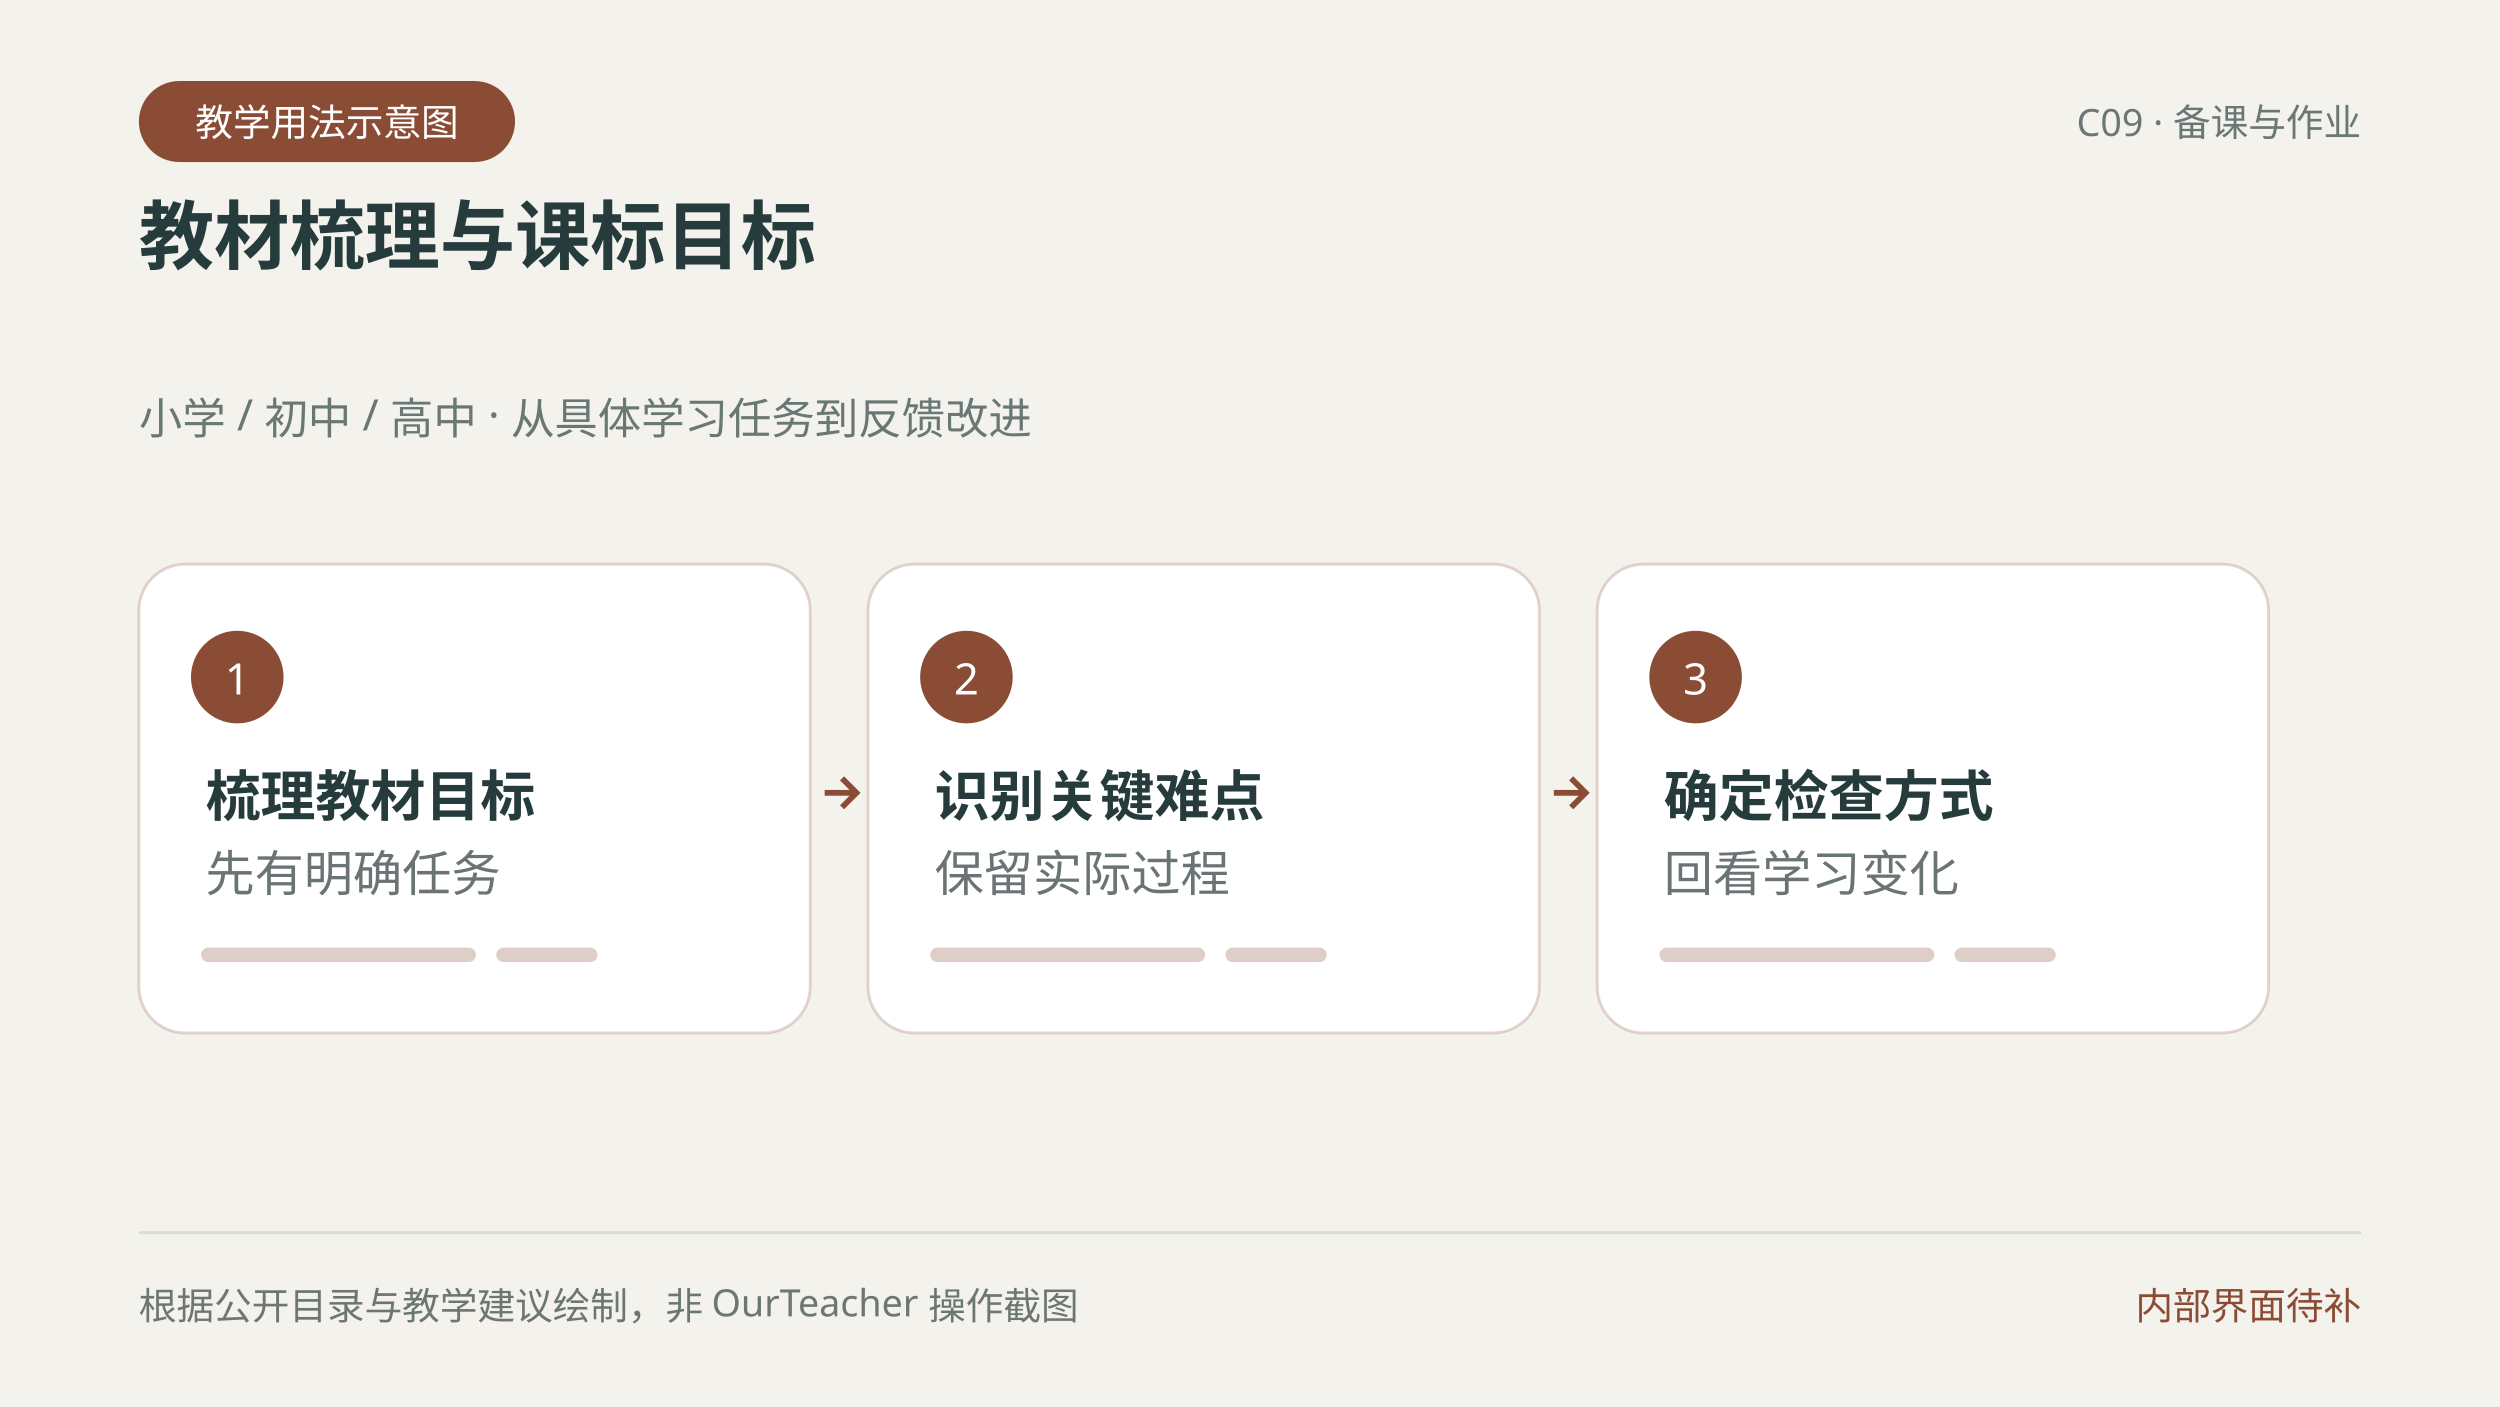
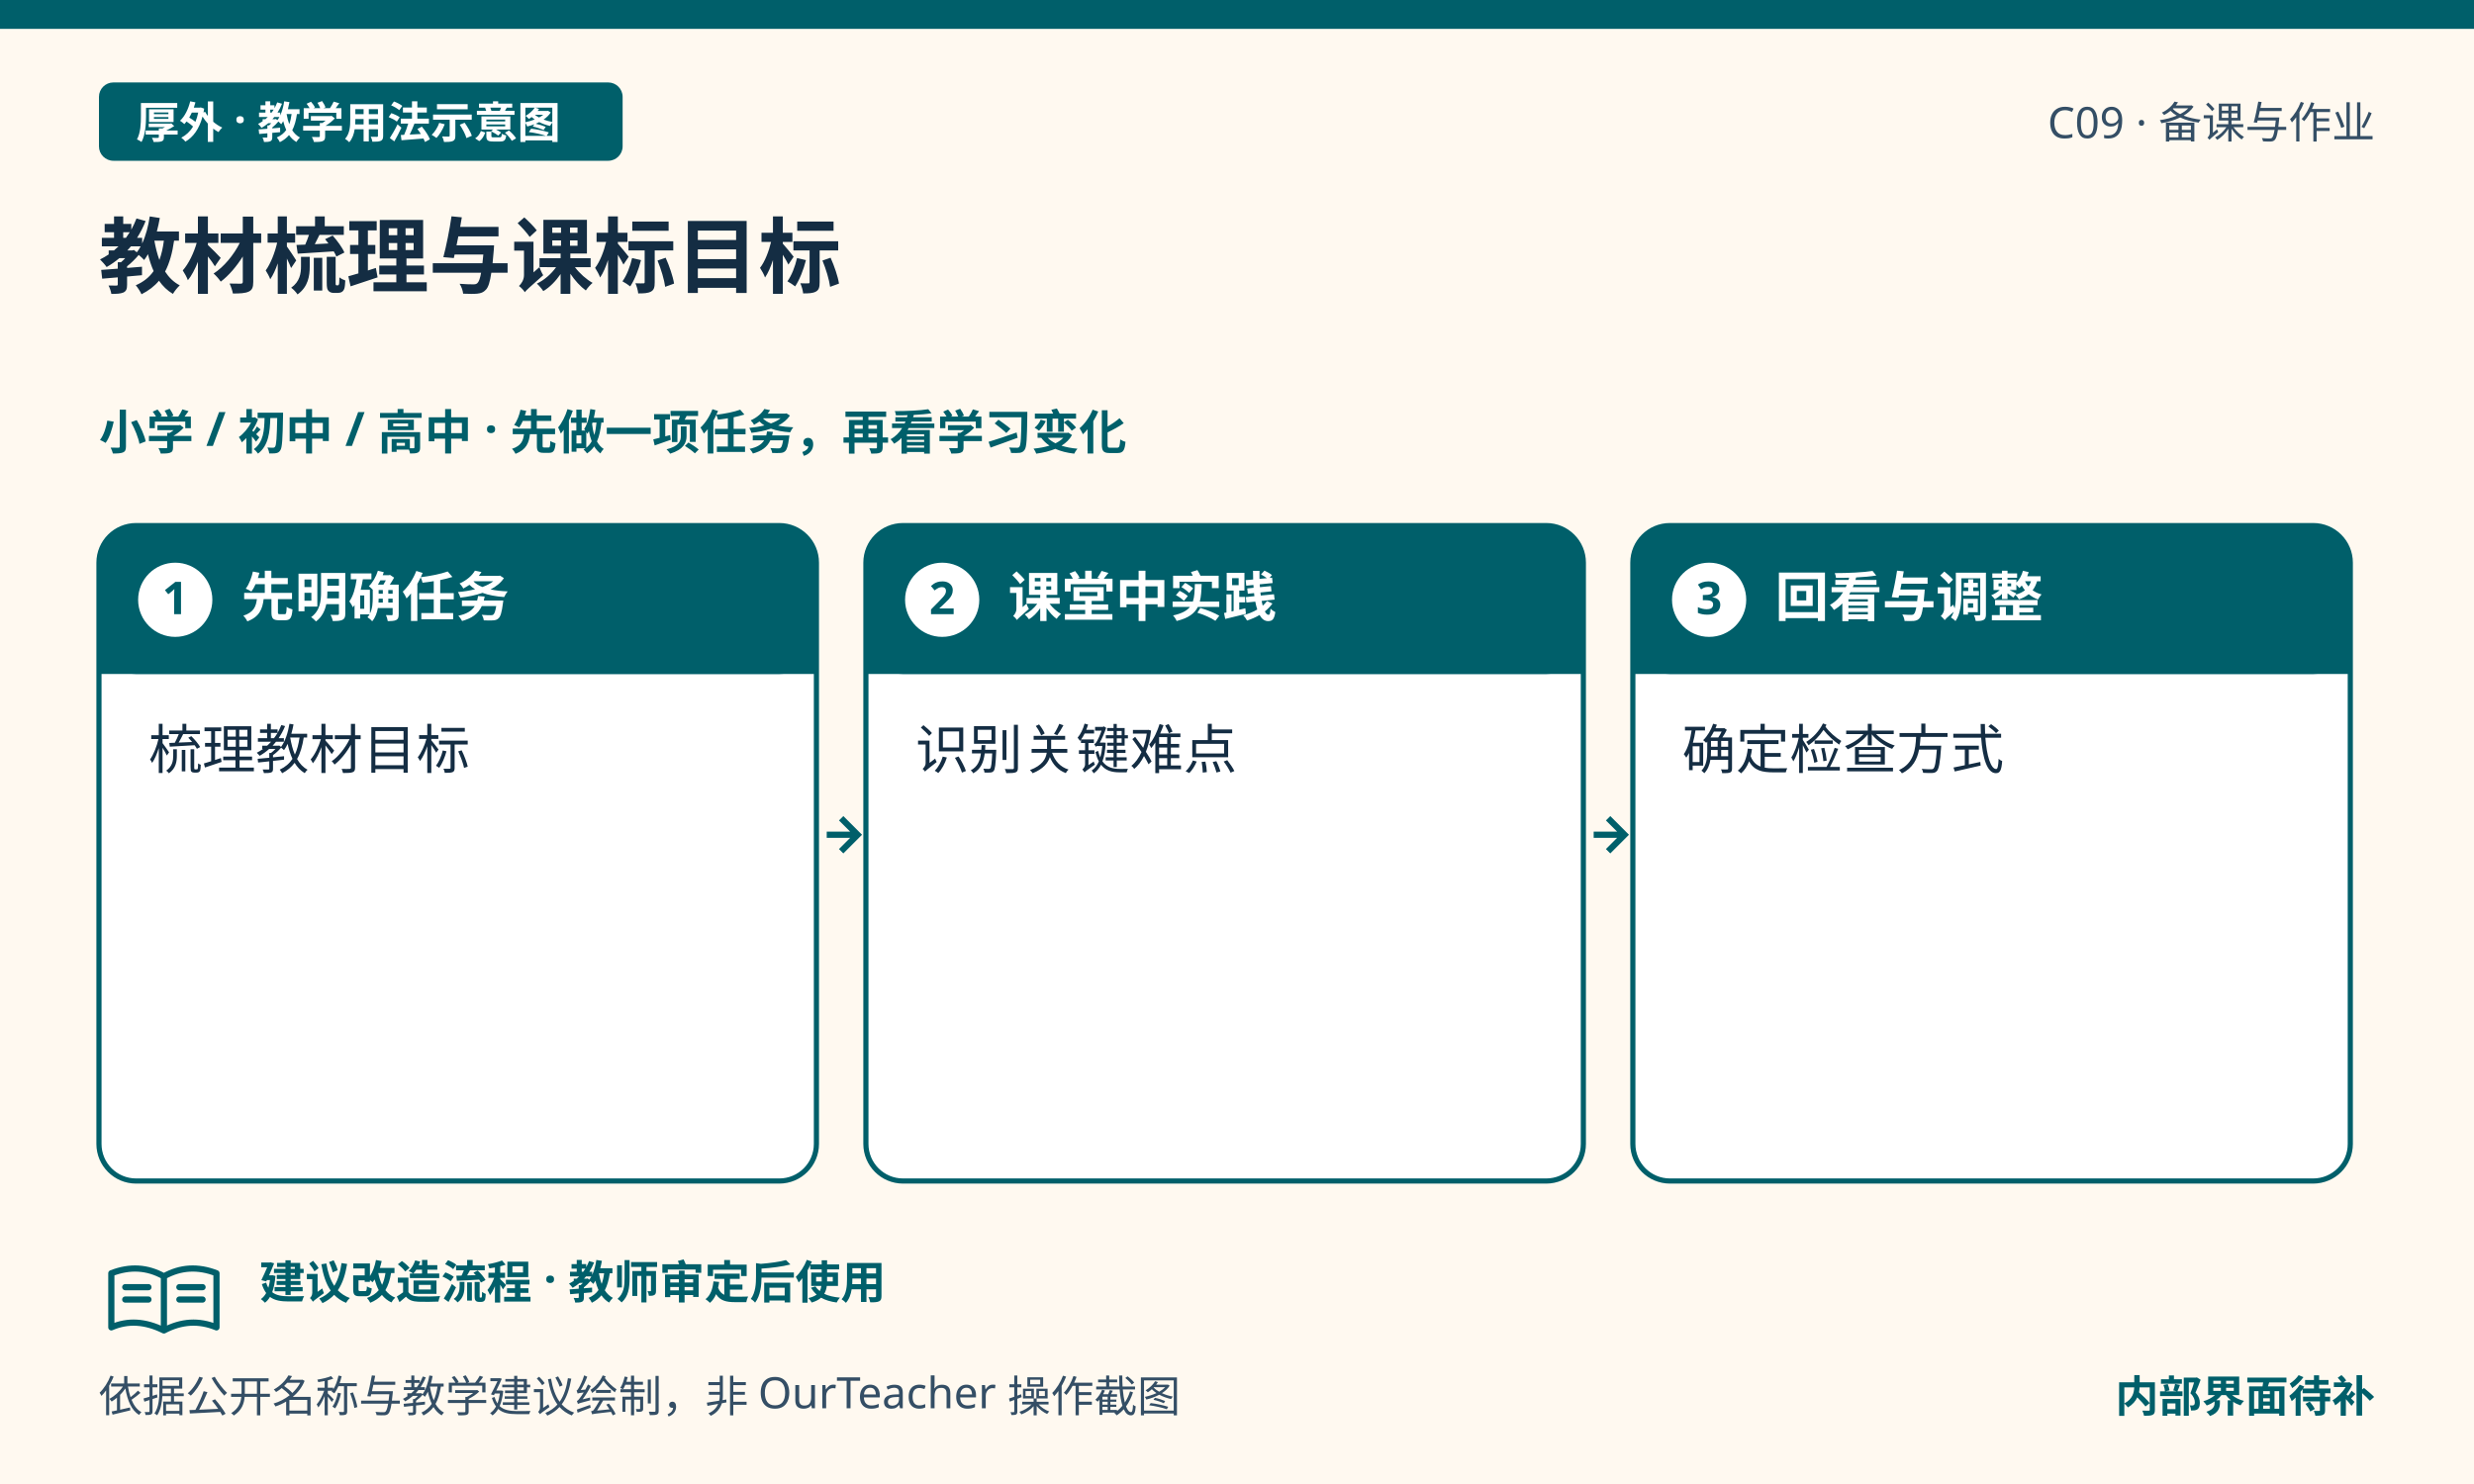
- <svg xmlns="http://www.w3.org/2000/svg" width="864" height="486" viewBox="0 0 864 486" role="img" aria-label="教材梳理与课标目标教学用法示意图">
-   <rect width="864" height="486" fill="#f4f2ec" />
-   <g font-family="Microsoft YaHei" fill="#263b3c">
-     <rect x="48" y="28" width="130" height="28" rx="14" fill="#8b4c36" />
-     <text x="113" y="47" text-anchor="middle" fill="white" font-size="13">教学用法示意图</text>
-     <text x="816" y="47" text-anchor="end" font-size="13" fill="#697775">C09 · 备课与作业</text>
-     <text x="48" y="91" font-size="26" font-weight="700">教材梳理与课标目标</text>
-     <text x="48" y="150" font-size="15" fill="#697775">小学 / 初中 / 高中 · 从具体学习任务到反馈改进</text>
+ <svg xmlns="http://www.w3.org/2000/svg" width="1200" height="720" viewBox="0 0 1200 720" role="img" aria-label="教材梳理与课标目标：厚外教学用法示意图，非产品截图">
+   <rect width="1200" height="720" fill="#fff9f0" />
+   <rect width="1200" height="14" fill="#005f6a" />
+   <g font-family="Microsoft YaHei" fill="#142d43">
+     <rect x="48" y="40" width="254" height="38" rx="7" fill="#005f6a" />
+     <text x="66" y="67" font-size="21" font-weight="700" fill="white">厚外 · 教学用法示意图</text>
+     <text x="1152" y="67" text-anchor="end" font-size="21" fill="#344e65">C09 · 备课与作业</text>
+     <text x="48" y="139" font-size="40" font-weight="700" fill="#142d43">教材梳理与课标目标</text>
+     <text x="48" y="218" font-size="23" font-weight="700" fill="#005f6a">小学 / 初中 / 高中 · 先做一项任务，再看学习变化</text>
    <g>
-       <rect x="48" y="195" width="232" height="162" rx="16" fill="white" stroke="#8b4c36" stroke-opacity=".23" />
-       <circle cx="82" cy="234" r="16" fill="#8b4c36" />
-       <text x="82" y="240" text-anchor="middle" fill="white" font-size="15">1</text>
-       <text x="71" y="282" font-size="19" font-weight="700">梳理教材目标</text>
-       <text x="71" y="308" font-size="17" fill="#6b7475">先有明确任务</text>
-       <path d="M 72 330 h 90 m 12 0 h 30" stroke="#8b4c36" stroke-opacity=".27" stroke-width="5" stroke-linecap="round" />
+       <rect x="48" y="255" width="348" height="318" rx="18" fill="#ffffff" stroke="#005f6a" stroke-width="2.5" />
+       <rect x="48" y="255" width="348" height="72" rx="18" fill="#005f6a" />
+       <rect x="48" y="291" width="348" height="36" fill="#005f6a" />
+       <circle cx="85" cy="291" r="18" fill="white" />
+       <text x="85" y="298" text-anchor="middle" font-size="22" font-weight="700" fill="#005f6a">1</text>
+       <text x="117" y="299" font-size="26" font-weight="700" fill="white">先明确任务</text>
+       <text x="72" y="373" font-size="26" font-weight="400" fill="#142d43">梳理教材目标</text>
    </g>
-     <path d="M 285 274 h 10 m -4 -5 l 5 5 -5 5" fill="none" stroke="#8b4c36" stroke-width="2" />
+     <path d="M401 405 H415 M408 397 L416 405 L408 413" fill="none" stroke="#005f6a" stroke-width="3" />
    <g>
-       <rect x="300" y="195" width="232" height="162" rx="16" fill="white" stroke="#8b4c36" stroke-opacity=".23" />
-       <circle cx="334" cy="234" r="16" fill="#8b4c36" />
-       <text x="334" y="240" text-anchor="middle" fill="white" font-size="15">2</text>
-       <text x="323" y="282" font-size="19" font-weight="700">识别关键难点</text>
-       <text x="323" y="308" font-size="17" fill="#6b7475">保留实际过程</text>
-       <path d="M 324 330 h 90 m 12 0 h 30" stroke="#8b4c36" stroke-opacity=".27" stroke-width="5" stroke-linecap="round" />
+       <rect x="420" y="255" width="348" height="318" rx="18" fill="#ffffff" stroke="#005f6a" stroke-width="2.5" />
+       <rect x="420" y="255" width="348" height="72" rx="18" fill="#005f6a" />
+       <rect x="420" y="291" width="348" height="36" fill="#005f6a" />
+       <circle cx="457" cy="291" r="18" fill="white" />
+       <text x="457" y="298" text-anchor="middle" font-size="22" font-weight="700" fill="#005f6a">2</text>
+       <text x="489" y="299" font-size="26" font-weight="700" fill="white">课堂中实践</text>
+       <text x="444" y="373" font-size="26" font-weight="400" fill="#142d43">识别关键难点</text>
    </g>
-     <path d="M 537 274 h 10 m -4 -5 l 5 5 -5 5" fill="none" stroke="#8b4c36" stroke-width="2" />
+     <path d="M773 405 H787 M780 397 L788 405 L780 413" fill="none" stroke="#005f6a" stroke-width="3" />
    <g>
-       <rect x="552" y="195" width="232" height="162" rx="16" fill="white" stroke="#8b4c36" stroke-opacity=".23" />
-       <circle cx="586" cy="234" r="16" fill="#8b4c36" />
-       <text x="586" y="240" text-anchor="middle" fill="white" font-size="15">3</text>
-       <text x="575" y="282" font-size="19" font-weight="700">确定检查方式</text>
-       <text x="575" y="308" font-size="17" fill="#6b7475">回看学习变化</text>
-       <path d="M 576 330 h 90 m 12 0 h 30" stroke="#8b4c36" stroke-opacity=".27" stroke-width="5" stroke-linecap="round" />
+       <rect x="792" y="255" width="348" height="318" rx="18" fill="#ffffff" stroke="#005f6a" stroke-width="2.5" />
+       <rect x="792" y="255" width="348" height="72" rx="18" fill="#005f6a" />
+       <rect x="792" y="291" width="348" height="36" fill="#005f6a" />
+       <circle cx="829" cy="291" r="18" fill="white" />
+       <text x="829" y="298" text-anchor="middle" font-size="22" font-weight="700" fill="#005f6a">3</text>
+       <text x="861" y="299" font-size="26" font-weight="700" fill="white">回看与调整</text>
+       <text x="816" y="373" font-size="26" font-weight="400" fill="#142d43">确定检查方式</text>
    </g>
-     <path d="M48 426 H816" stroke="#d7dcd4" />
-     <text x="48" y="456" font-size="13" fill="#6c7772">根据公开目录与教学建议绘制，非 OurTeacher 操作截图</text>
-     <text x="816" y="456" text-anchor="end" font-size="13" fill="#8b4c36">内部界面待补</text>
+     <g transform="translate(48,608) scale(.75)">
+       <g fill="none" stroke="#005f6a" stroke-width="4" stroke-linecap="round" stroke-linejoin="round">
+         <path d="M8 13 Q26 6 42 15 V50 Q24 41 8 48 Z M42 15 Q58 6 76 13 V48 Q59 41 42 50 Z M17 22 L32 22 M17 30 L32 30 M52 22 L67 22 M52 30 L67 30" />
+       </g>
+     </g>
+     <text x="126" y="630" font-size="22" font-weight="700" fill="#005f6a">建议改造流程 · 教师审定后使用</text>
+     <text x="48" y="685" font-size="21" fill="#344e65">依据公开名称与教学建议绘制，非 OurTeacher 操作截图</text>
+     <text x="1152" y="685" text-anchor="end" font-size="21" font-weight="700" fill="#005f6a">内部界面待补</text>
  </g>
</svg>
